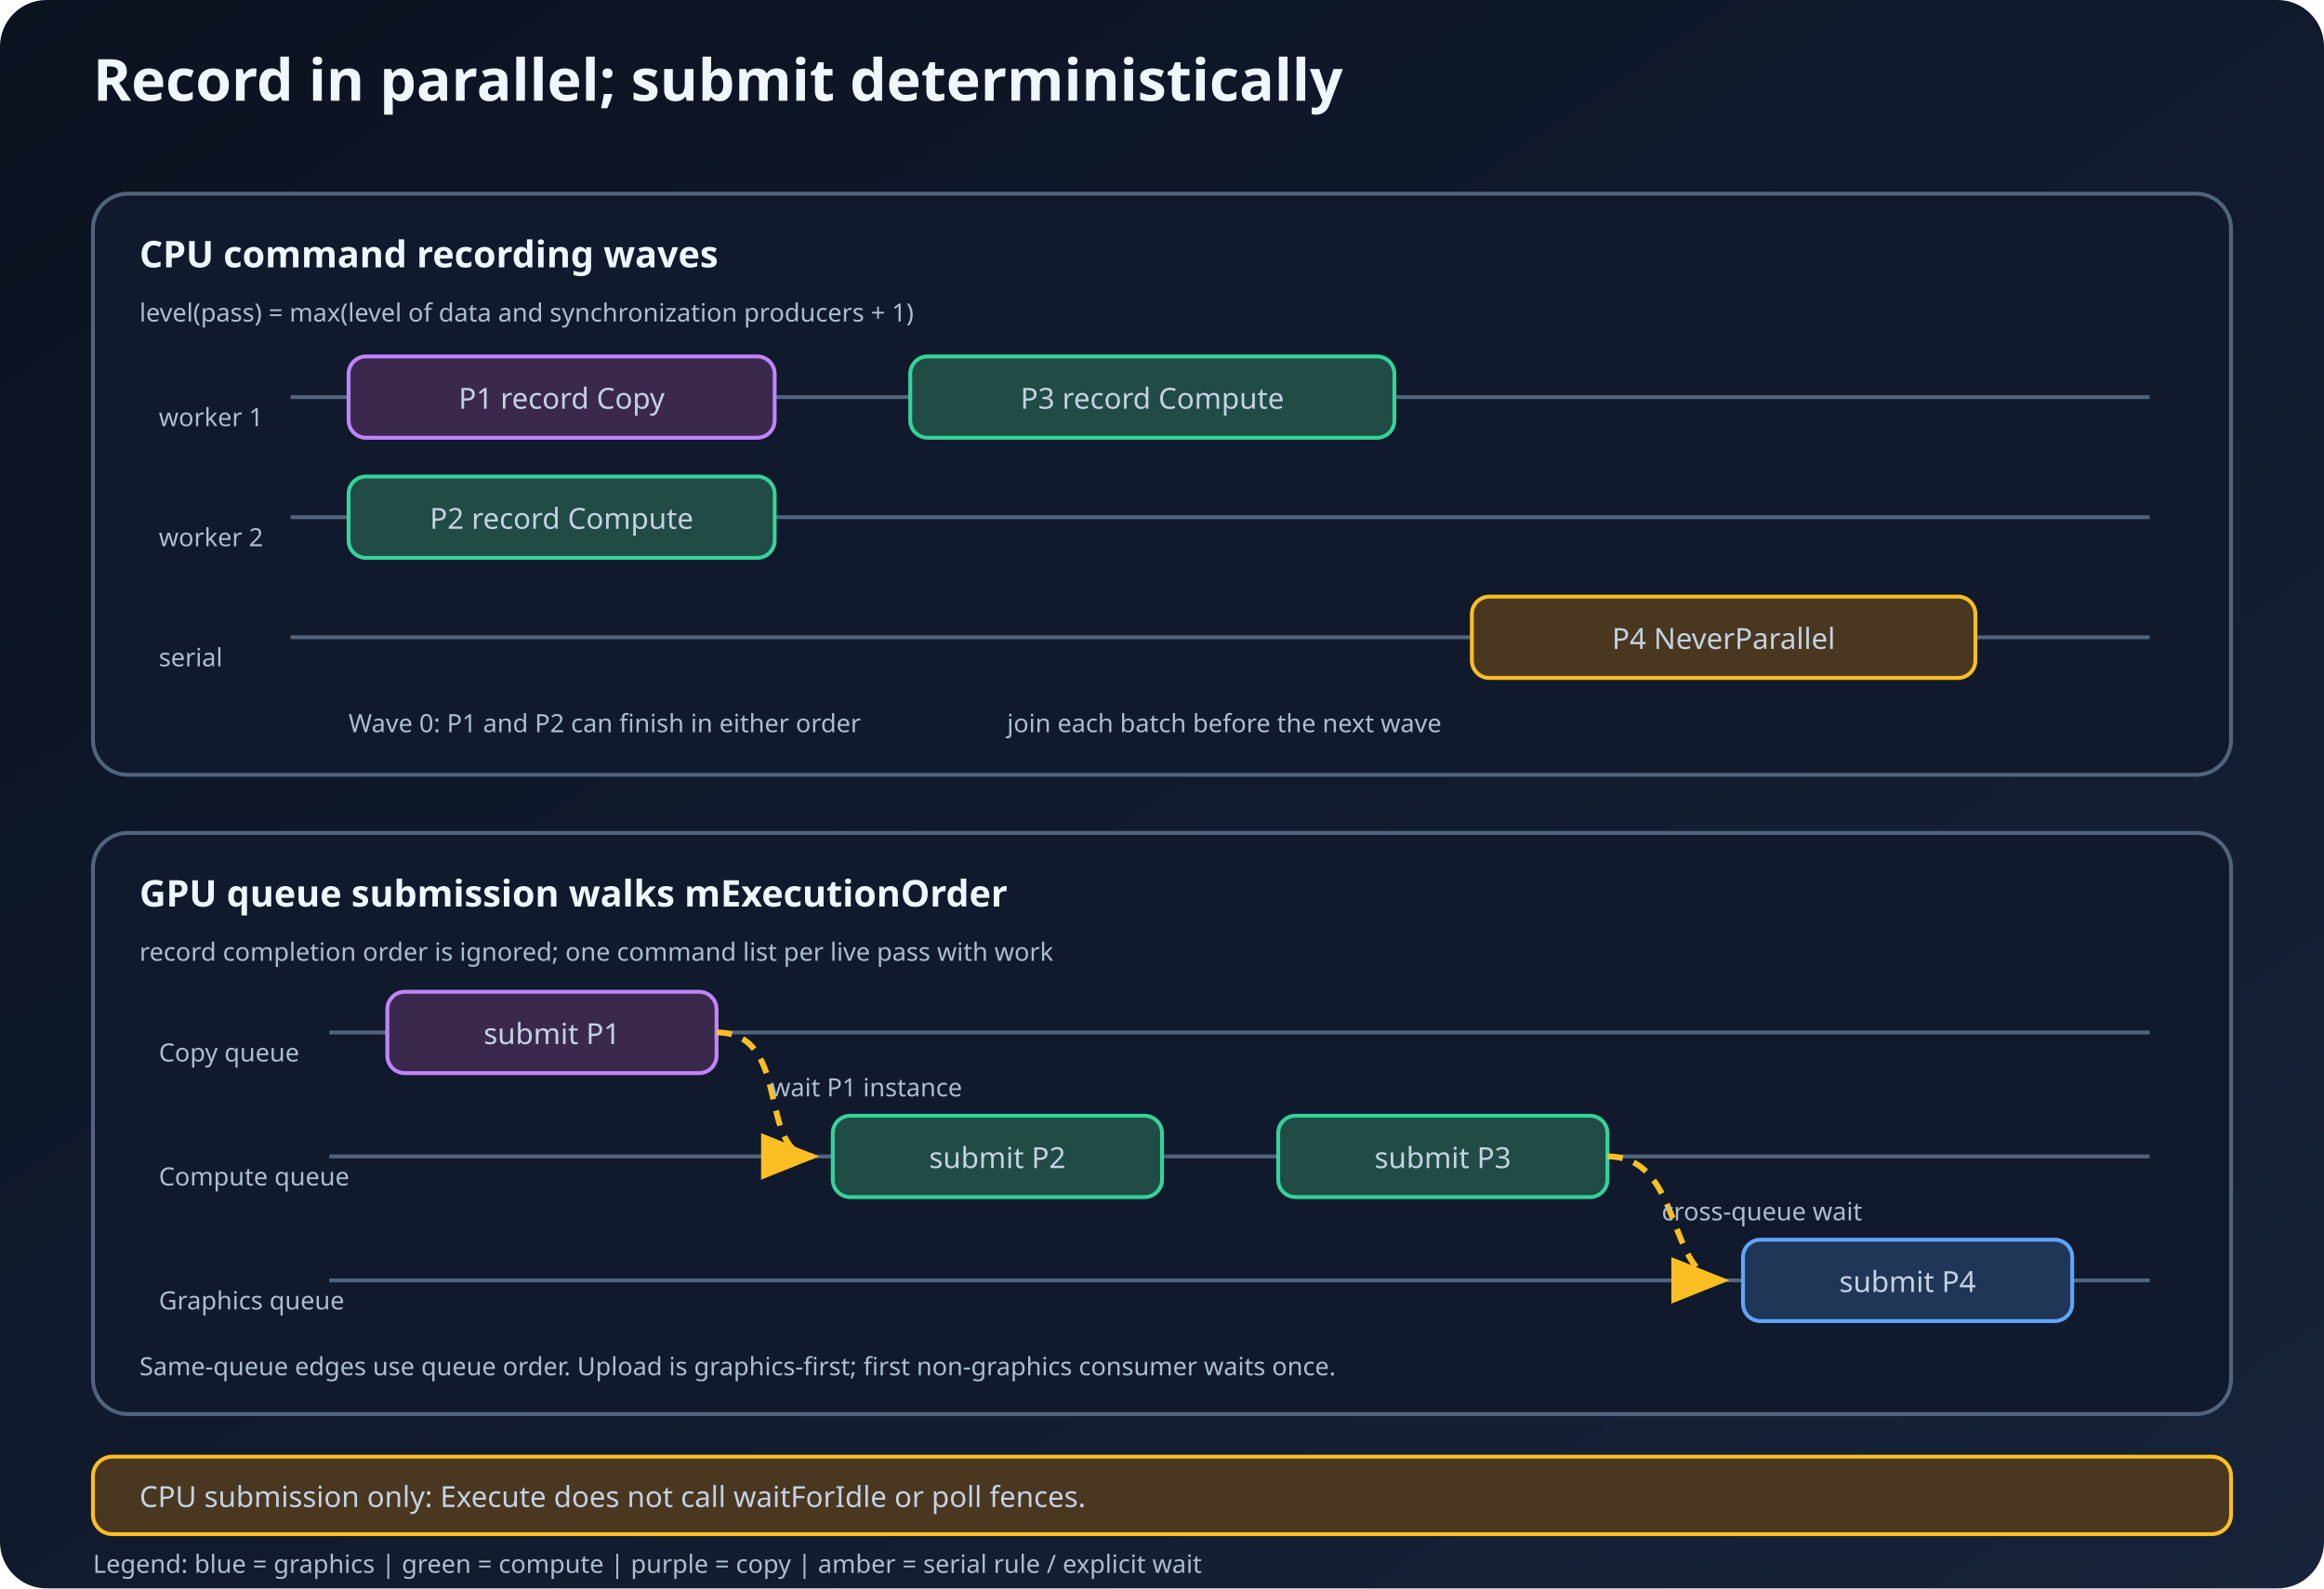
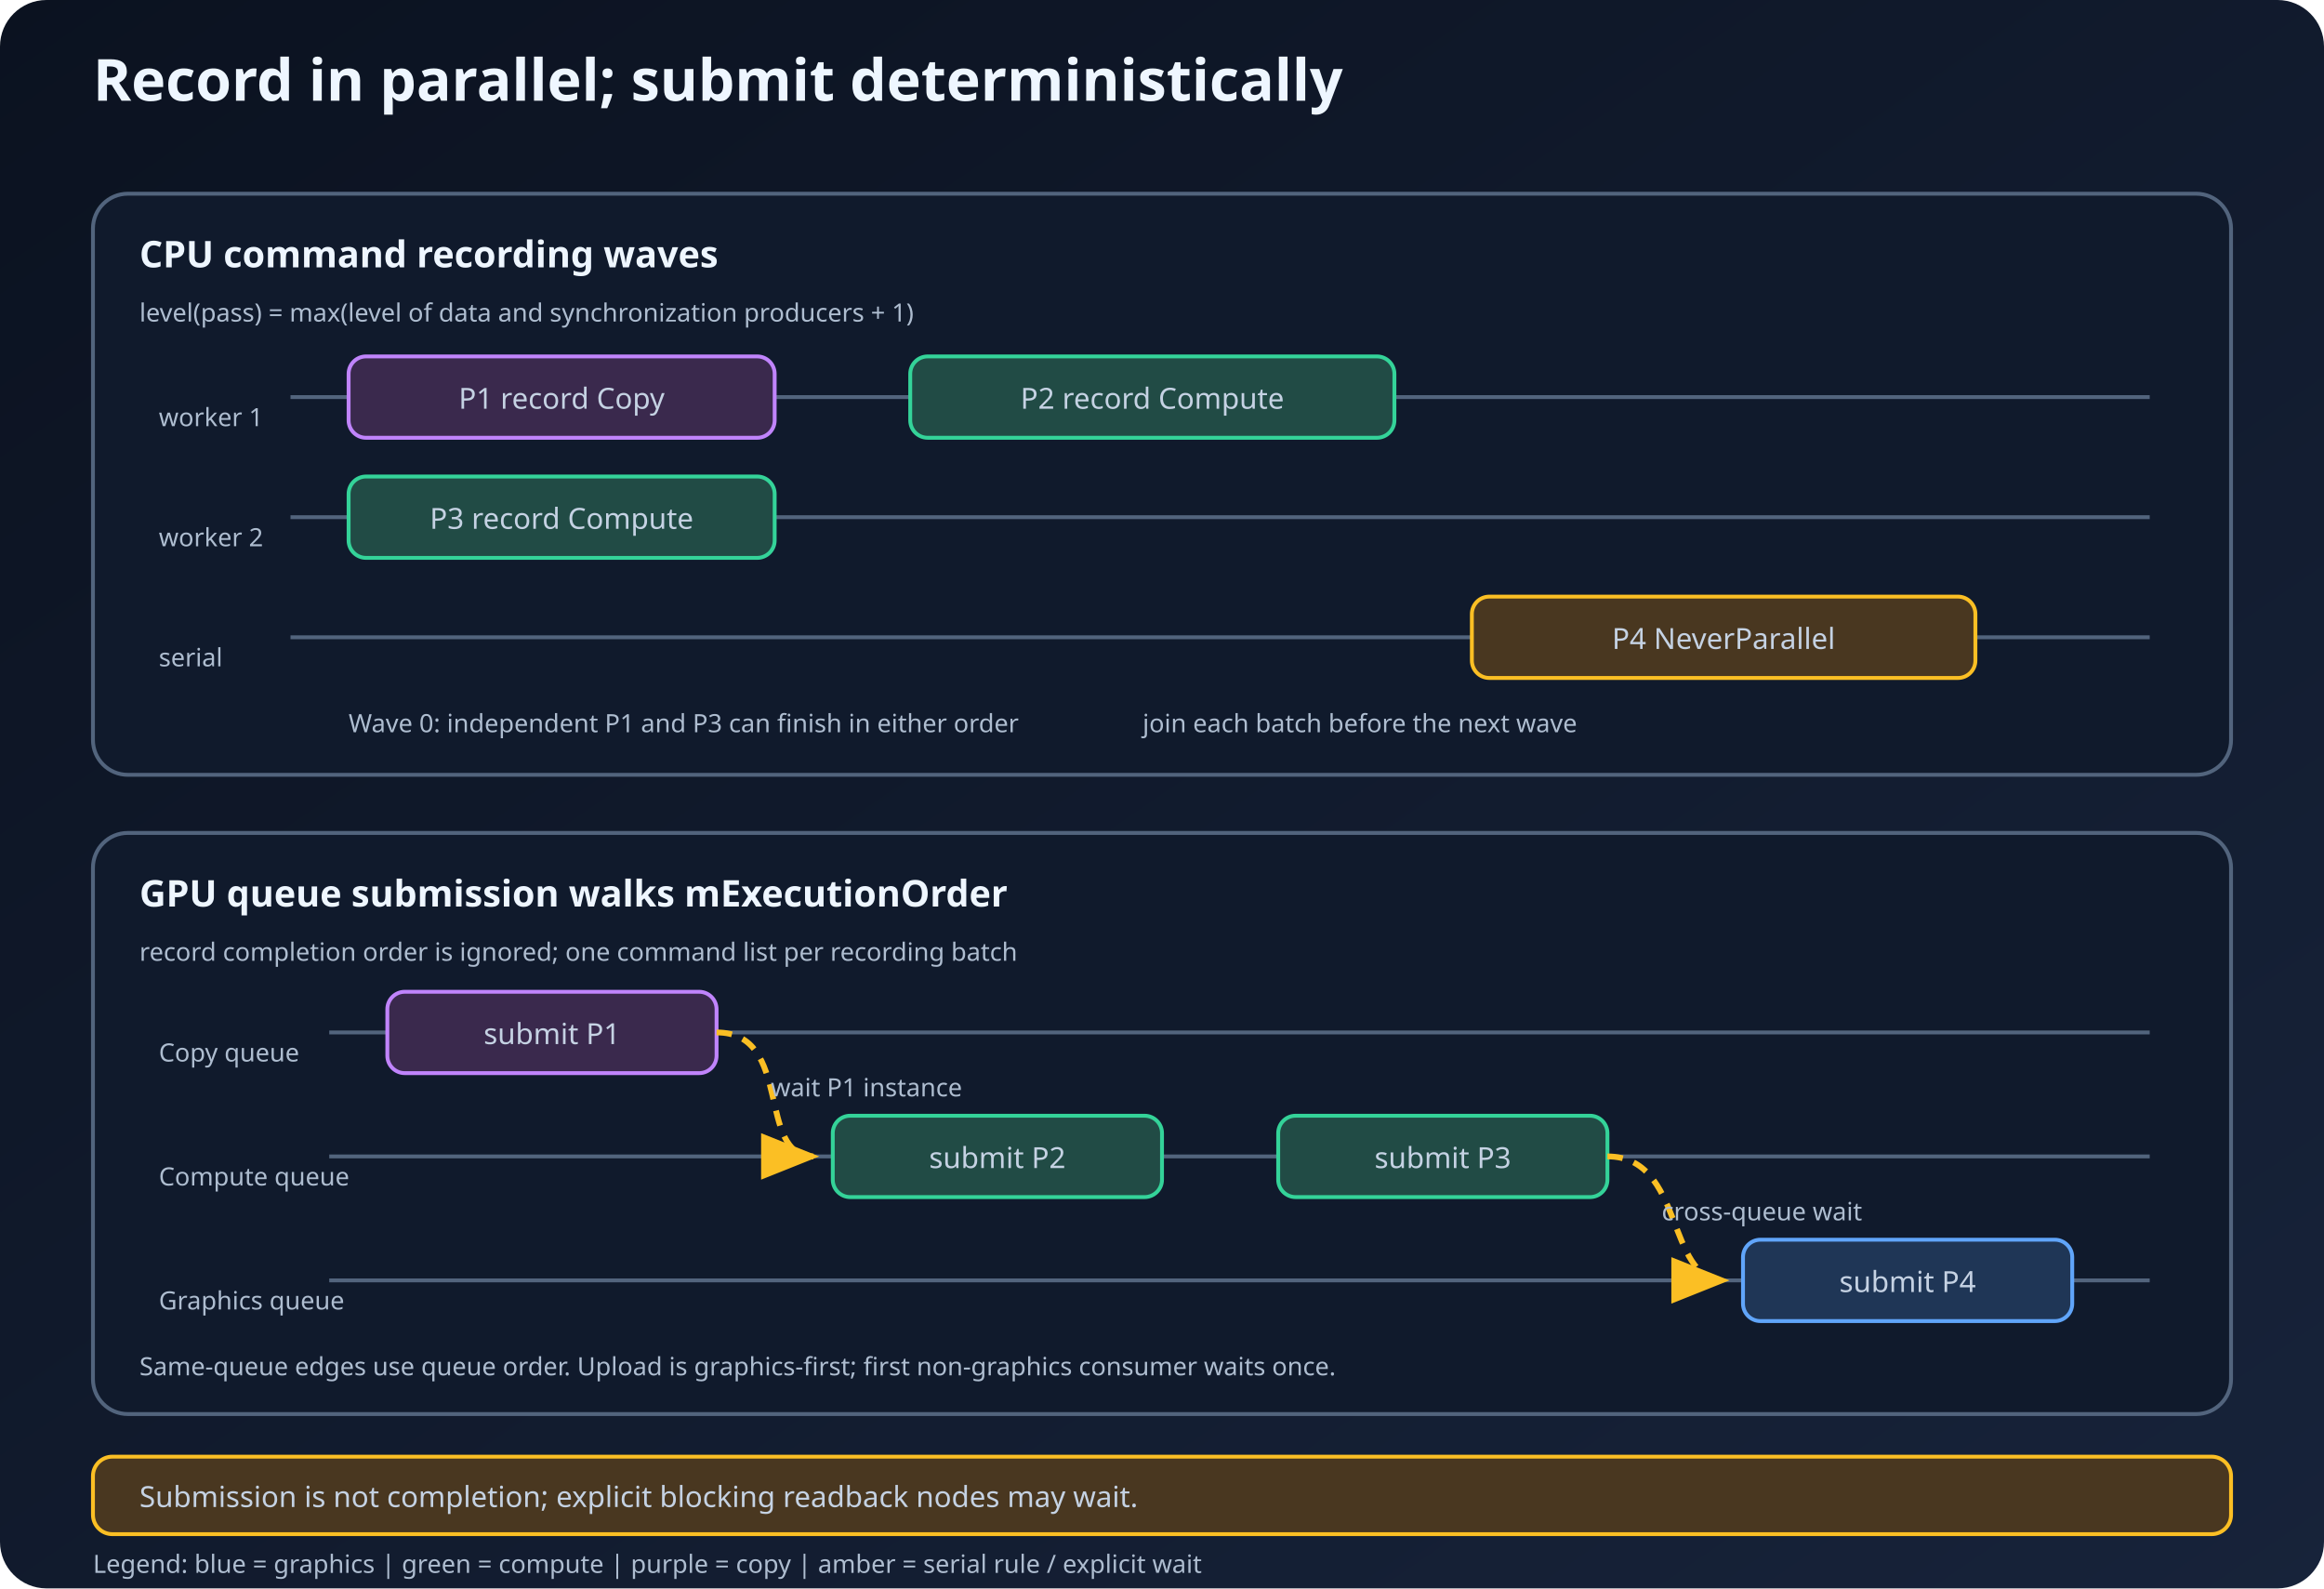
<svg xmlns="http://www.w3.org/2000/svg" width="1200" height="820" viewBox="0 0 1200 820" role="img" aria-labelledby="title desc">
  <defs>
    <linearGradient id="bg" x2="1" y2="1">
      <stop stop-color="#0b1220" />
      <stop offset="1" stop-color="#17233a" />
    </linearGradient>
    <marker id="y" markerWidth="10" markerHeight="8" refX="9" refY="4" orient="auto">
      <path d="M0 0L10 4L0 8Z" fill="#fbbf24" />
    </marker>
    <style>.p{fill:#101a2c;stroke:#52647d;stroke-width:2}.gfx{fill:#1f3656;stroke:#60a5fa;stroke-width:2}.compute{fill:#214b45;stroke:#34d399;stroke-width:2}.copy{fill:#3a294d;stroke:#c084fc;stroke-width:2}.serial{fill:#493720;stroke:#fbbf24;stroke-width:2}.h1{font:700 30px system-ui,sans-serif;fill:#eef6ff}.h2{font:700 19px system-ui,sans-serif;fill:#eef6ff}.t{font:15px system-ui,sans-serif;fill:#c5d2e3}.s{font:13px system-ui,sans-serif;fill:#aebdd0}.lane{stroke:#52647d;stroke-width:2}.wait{fill:none;stroke:#fbbf24;stroke-width:3;stroke-dasharray:8 6;marker-end:url(#y)}</style>
  </defs>
  <rect width="1200" height="820" rx="24" fill="url(#bg)" />
  <text x="48" y="52" class="h1">Record in parallel; submit deterministically</text>
  <rect x="48" y="100" width="1104" height="300" rx="18" class="p" />
  <text x="72" y="138" class="h2">CPU command recording waves</text>
  <text x="72" y="166" class="s">level(pass) = max(level of data and synchronization producers + 1)</text>
  <text x="82" y="220" class="s">worker 1</text>
  <text x="82" y="282" class="s">worker 2</text>
  <text x="82" y="344" class="s">serial</text>
  <path d="M150 205H1110M150 267H1110M150 329H1110" class="lane" />
  <rect x="180" y="184" width="220" height="42" rx="9" class="copy" />
  <text x="290" y="211" class="t" text-anchor="middle">P1 record Copy</text>
  <rect x="180" y="246" width="220" height="42" rx="9" class="compute" />
-   <text x="290" y="273" class="t" text-anchor="middle">P2 record Compute</text>
+   <text x="290" y="273" class="t" text-anchor="middle">P3 record Compute</text>
  <rect x="470" y="184" width="250" height="42" rx="9" class="compute" />
-   <text x="595" y="211" class="t" text-anchor="middle">P3 record Compute</text>
+   <text x="595" y="211" class="t" text-anchor="middle">P2 record Compute</text>
  <rect x="760" y="308" width="260" height="42" rx="9" class="serial" />
  <text x="890" y="335" class="t" text-anchor="middle">P4 NeverParallel</text>
-   <text x="180" y="378" class="s">Wave 0: P1 and P2 can finish in either order</text>
-   <text x="520" y="378" class="s">join each batch before the next wave</text>
+   <text x="180" y="378" class="s">Wave 0: independent P1 and P3 can finish in either order</text>
+   <text x="590" y="378" class="s">join each batch before the next wave</text>
  <rect x="48" y="430" width="1104" height="300" rx="18" class="p" />
  <text x="72" y="468" class="h2">GPU queue submission walks mExecutionOrder</text>
-   <text x="72" y="496" class="s">record completion order is ignored; one command list per live pass with work</text>
+   <text x="72" y="496" class="s">record completion order is ignored; one command list per recording batch</text>
  <text x="82" y="548" class="s">Copy queue</text>
  <text x="82" y="612" class="s">Compute queue</text>
  <text x="82" y="676" class="s">Graphics queue</text>
  <path d="M170 533H1110M170 597H1110M170 661H1110" class="lane" />
  <rect x="200" y="512" width="170" height="42" rx="9" class="copy" />
  <text x="285" y="539" class="t" text-anchor="middle">submit P1</text>
  <rect x="430" y="576" width="170" height="42" rx="9" class="compute" />
  <text x="515" y="603" class="t" text-anchor="middle">submit P2</text>
  <rect x="660" y="576" width="170" height="42" rx="9" class="compute" />
  <text x="745" y="603" class="t" text-anchor="middle">submit P3</text>
  <rect x="900" y="640" width="170" height="42" rx="9" class="gfx" />
  <text x="985" y="667" class="t" text-anchor="middle">submit P4</text>
  <path d="M370 533C410 533 390 597 420 597" class="wait" />
  <text x="398" y="566" class="s">wait P1 instance</text>
  <path d="M830 597C870 597 860 661 890 661" class="wait" />
  <text x="858" y="630" class="s">cross-queue wait</text>
  <text x="72" y="710" class="s">Same-queue edges use queue order. Upload is graphics-first; first non-graphics consumer waits once.</text>
  <rect x="48" y="752" width="1104" height="40" rx="10" class="serial" />
-   <text x="72" y="778" class="t">CPU submission only: Execute does not call waitForIdle or poll fences.</text>
+   <text x="72" y="778" class="t">Submission is not completion; explicit blocking readback nodes may wait.</text>
  <text x="48" y="812" class="s">Legend: blue = graphics | green = compute | purple = copy | amber = serial rule / explicit wait</text>
</svg>
